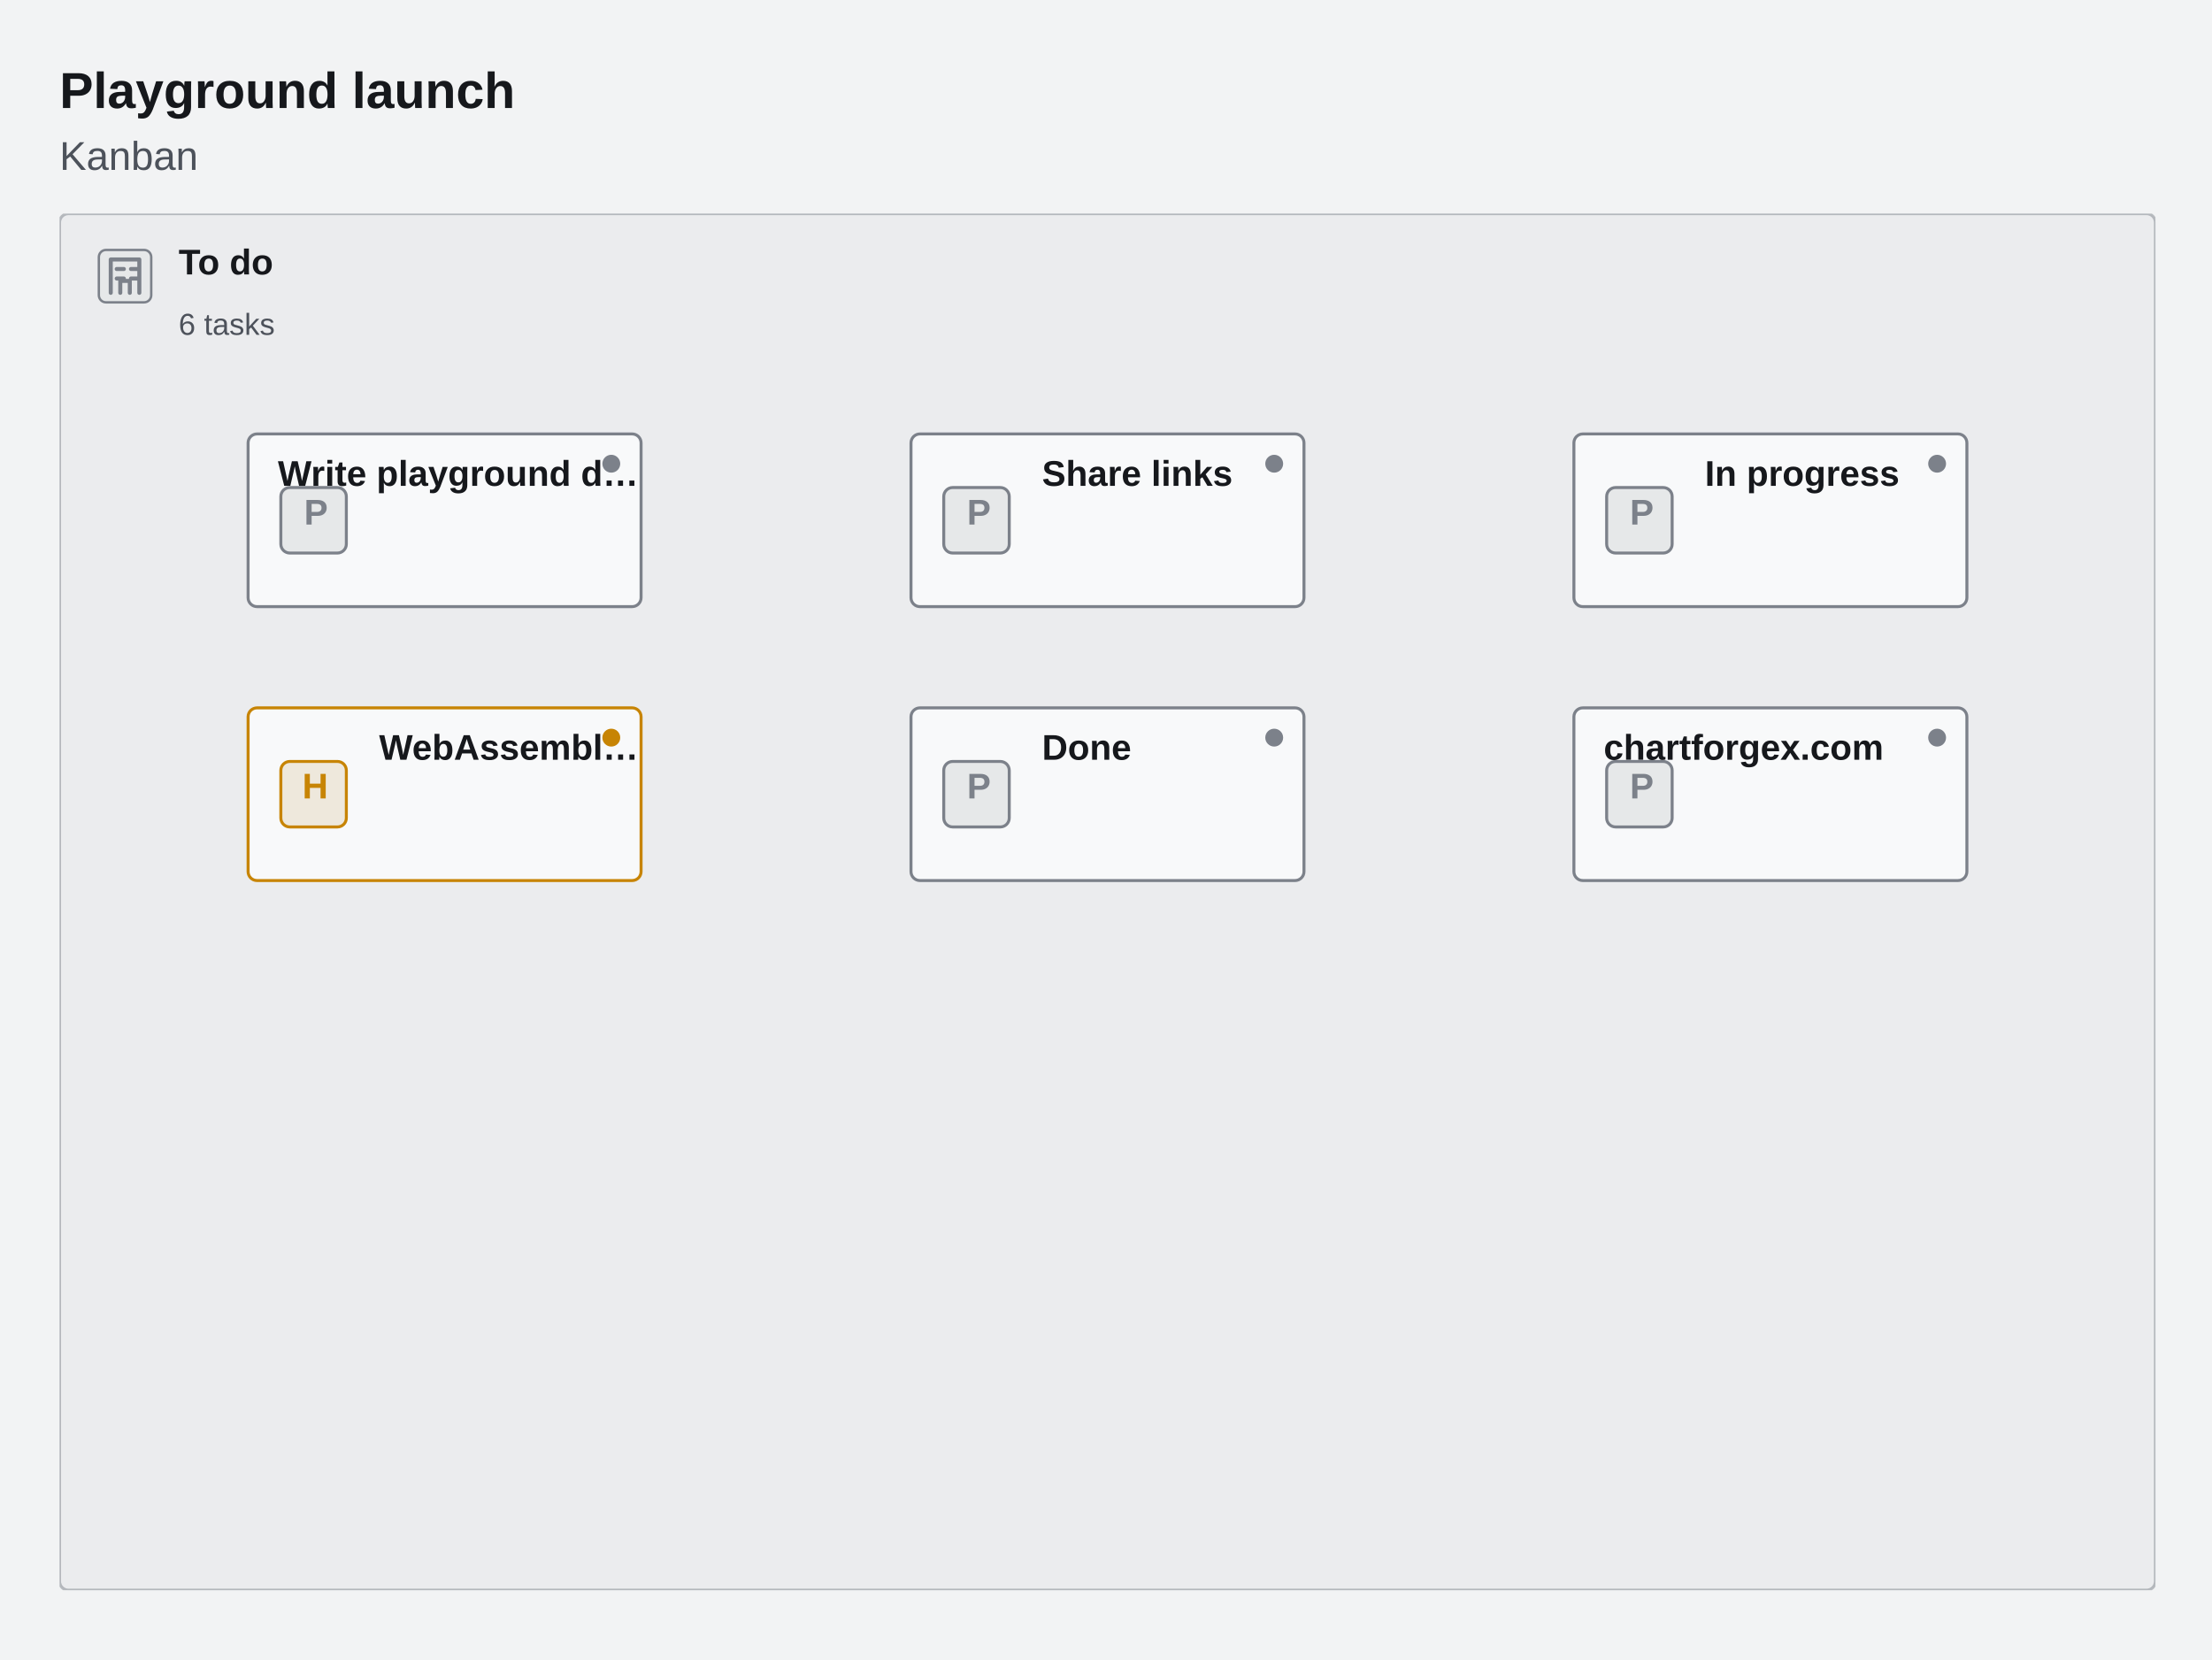
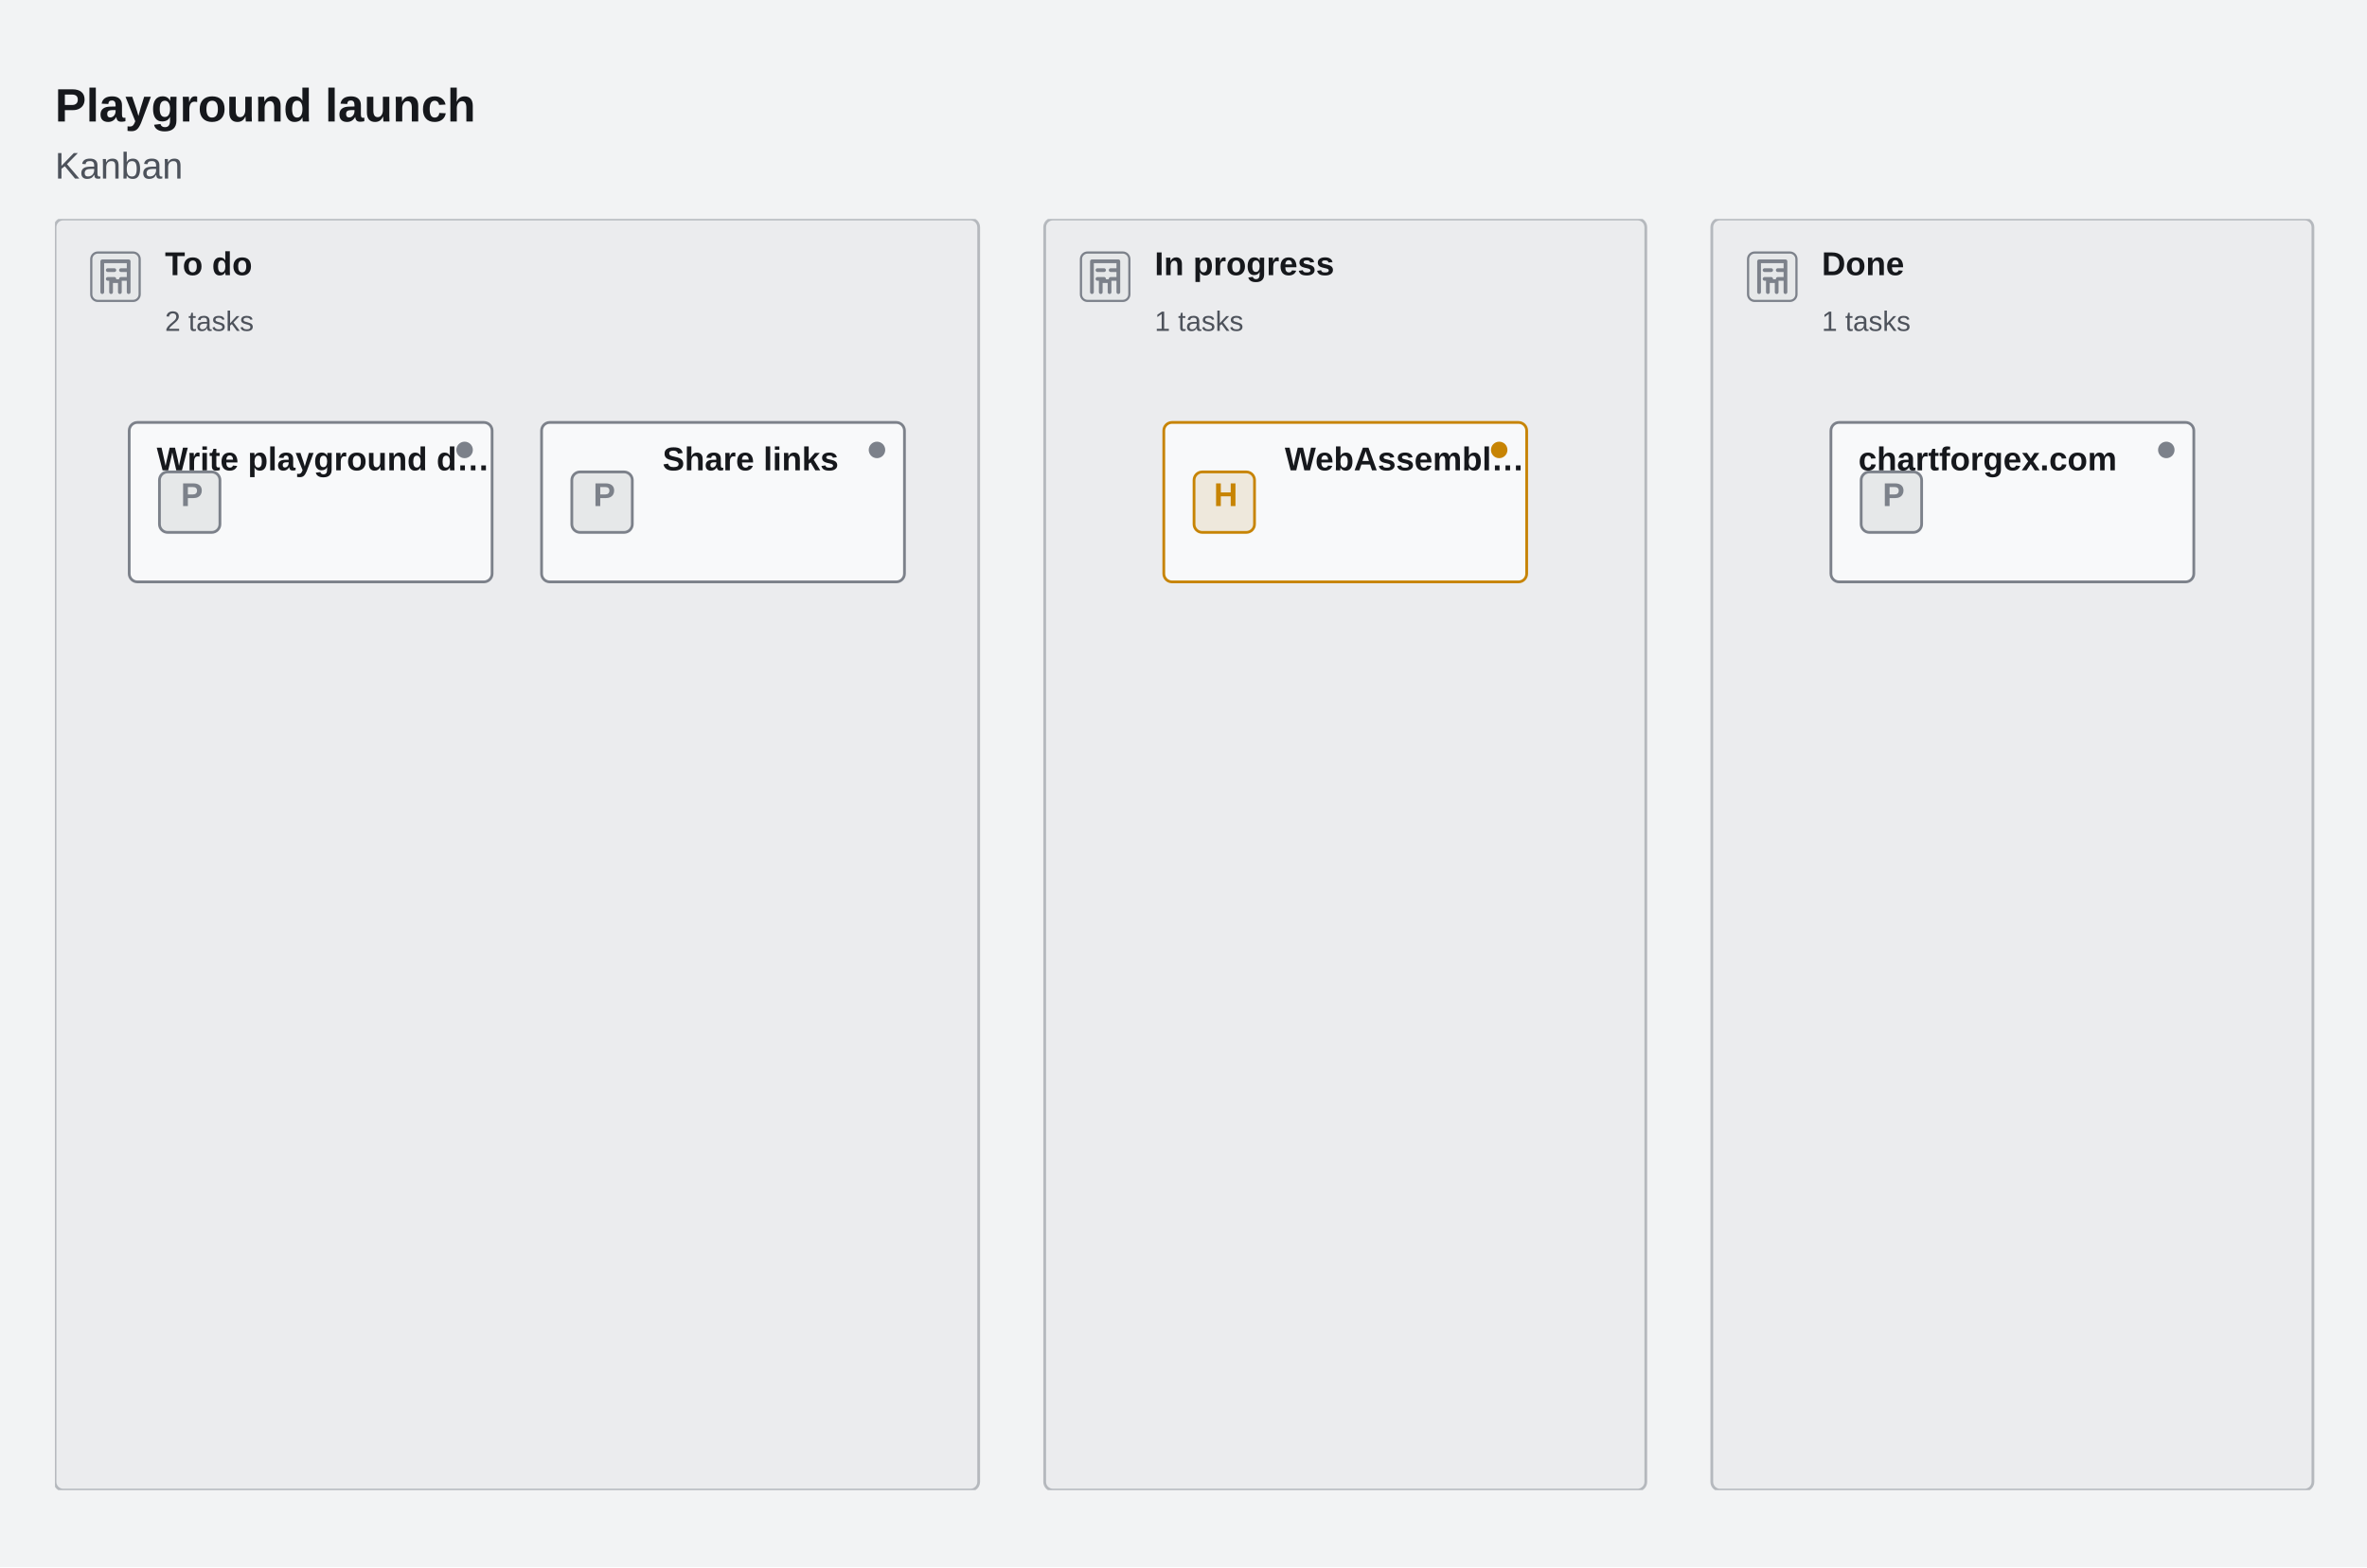
- <svg xmlns="http://www.w3.org/2000/svg" width="743" height="557" viewBox="8 7.9 743 557.3" stroke-linecap="round" stroke-linejoin="round" style="max-width:100%;height:auto;display:block" role="img" aria-label="Playground launch" aria-labelledby="cfx-mm-kanban-l-title" aria-describedby="cfx-mm-kanban-l-description">
+ <svg xmlns="http://www.w3.org/2000/svg" width="861" height="570" viewBox="8 0 861 570" stroke-linecap="round" stroke-linejoin="round" style="max-width:100%;height:auto;display:block" role="img" aria-label="Playground launch" aria-labelledby="cfx-mm-kanban-l-title" aria-describedby="cfx-mm-kanban-l-description">
  <defs>
    <clipPath id="cfx-mm-kanban-l-clip-1" clipPathUnits="userSpaceOnUse">
-       <rect x="28" y="28" width="704" height="514" />
+       <rect x="28" y="28" width="822" height="514" />
    </clipPath>
    <clipPath id="cfx-mm-kanban-l-clip-10" clipPathUnits="userSpaceOnUse">
-       <rect x="28" y="79.65" width="704" height="462.35" />
+       <rect x="28" y="79.65" width="822" height="462.35" />
    </clipPath>
  </defs>
-   <rect x="0" y="0" width="760" height="570" rx="0" data-cfx-role="background" fill="#F2F3F4" stroke="none" stroke-width="1" />
+   <rect x="0" y="0" width="878" height="570" rx="0" data-cfx-role="background" fill="#F2F3F4" stroke="none" stroke-width="1" />
  <g clip-path="url(#cfx-mm-kanban-l-clip-1)">
    <g data-cfx-role="frame-heading-source" data-cfx-authored-font-request="Calibri, Carlito, Segoe UI, Arial, system-ui, sans-serif|700|normal|17|">
      <g data-cfx-role="frame-heading">
        <text x="28" y="44.187" font-family="Calibri, Carlito, Segoe UI, Arial, system-ui, sans-serif" font-size="17" font-weight="700" font-style="normal" fill="#16181C" xml:space="preserve" style="white-space:pre;font-language-override:normal;font-palette:normal">Playground launch</text>
      </g>
    </g>
    <g data-cfx-role="frame-heading-source" data-cfx-authored-font-request="Calibri, Carlito, Segoe UI, Arial, system-ui, sans-serif|400|normal|13.5|">
      <g data-cfx-role="frame-heading">
        <text x="28" y="64.954" font-family="Calibri, Carlito, Segoe UI, Arial, system-ui, sans-serif" font-size="13.5" font-weight="400" font-style="normal" fill="#4D525B" xml:space="preserve" style="white-space:pre;font-language-override:normal;font-palette:normal">Kanban</text>
      </g>
    </g>
  </g>
  <g id="cfx-mm-kanban-l-node-9" data-cfx-source-id="mermaid-kanban" data-cfx-role="topology" class="cfx-topology" data-canvas-surface-style="Plain" data-cfx-active-scenario="" data-cfx-map-background-style="Dots" data-cfx-projection="" data-cfx-scenario-count="0" data-cfx-scenario-ids="" data-cfx-scenarios="[]" data-cfx-viewport="" data-chart-id="mermaid-kanban" data-fit-content-to-viewport="false" data-header-style="Standard" data-layout-direction="LeftToRight" data-layout-mode="DenseGrouped" data-node-surface-style="Card" data-visual-style="Default">
    <g clip-path="url(#cfx-mm-kanban-l-clip-10)">
-       <g id="cfx-mm-kanban-l-node-11" data-cfx-source-id="todo" data-cfx-role="topology-group" class="cfx-topology__group cfx-mermaid-kanban-column" data-cfx-selected="false" data-cfx-status="Unknown" data-group-applied-layout-policy="Grid" data-group-color="" data-group-id="todo" data-group-label="To do" data-group-layout-policy="Grid" data-group-symbol="K" data-scenario-ids="" data-scenario-step-indices="">
-         <rect x="28" y="79.65" width="704" height="462.35" rx="3" data-cfx-role="topology-group-surface" fill="rgba(124,129,138,0.059)" stroke="rgba(124,129,138,0.502)" stroke-width="1" />
+       <g id="cfx-mm-kanban-l-node-11" data-cfx-source-id="todo" data-cfx-role="topology-group" class="cfx-topology__group cfx-mermaid-kanban-column" data-cfx-selected="false" data-cfx-status="Unknown" data-group-applied-layout-policy="Grid" data-group-color="" data-group-id="todo" data-group-label="To do" data-group-layout-direction="" data-group-layout-policy="Grid" data-group-symbol="K" data-parent-group-id="" data-scenario-ids="" data-scenario-step-indices="">
+         <rect x="28" y="79.65" width="336" height="462.35" rx="3" data-cfx-role="topology-group-surface" fill="rgba(124,129,138,0.059)" stroke="rgba(124,129,138,0.502)" stroke-width="1" />
        <rect x="41.2" y="91.85" width="17.6" height="17.6" rx="2.4" data-cfx-role="topology-icon-surface" fill="#E6E8E9" stroke="#7C818A" stroke-width="0.8" />
        <path d="M 45.2 106.25 L 45.2 95.05 L 54.8 95.05 L 54.8 106.25 M 48.4 106.25 L 48.4 102.25 L 51.6 102.25 L 51.6 106.25 M 47.2 98.25 L 49.6 98.25 M 52 98.25 L 54.4 98.25 M 47.2 101.45 L 49.6 101.45 M 52 101.45 L 54.4 101.45" data-cfx-role="topology-node-icon" fill="none" stroke="#7C818A" stroke-width="1.36" />
        <g data-cfx-role="topology-group-label">
          <text x="68" y="100.076" font-family="Calibri, Carlito, Segoe UI, Arial, system-ui, sans-serif" font-size="12" font-weight="600" font-style="normal" fill="#16181C" xml:space="preserve" style="white-space:pre;font-language-override:normal;font-palette:normal">To do</text>
        </g>
        <g data-cfx-role="topology-group-subtitle">
-           <text x="68" y="120.362" font-family="Calibri, Carlito, Segoe UI, Arial, system-ui, sans-serif" font-size="10.2" font-weight="400" font-style="normal" fill="#4D525B" xml:space="preserve" style="white-space:pre;font-language-override:normal;font-palette:normal">6 tasks</text>
+           <text x="68" y="120.362" font-family="Calibri, Carlito, Segoe UI, Arial, system-ui, sans-serif" font-size="10.2" font-weight="400" font-style="normal" fill="#4D525B" xml:space="preserve" style="white-space:pre;font-language-override:normal;font-palette:normal">2 tasks</text>
        </g>
      </g>
-       <g id="cfx-mm-kanban-l-node-18" data-cfx-source-id="docs" data-cfx-role="topology-node" class="cfx-topology__node cfx-mermaid-kanban-task" data-cfx-meta-mermaid-column="todo" data-cfx-selected="false" data-cfx-status="Unknown" data-group-id="todo" data-group-label="To do" data-node-badge="" data-node-detail-count="0" data-node-display-mode="Card" data-node-id="docs" data-node-kind="Process" data-node-label="Write playground docs" data-scenario-ids="" data-scenario-step-indices="">
-         <rect x="91.333" y="153.65" width="132" height="58" rx="3" data-cfx-role="topology-node-surface" fill="#F8F9FA" stroke="#7C818A" stroke-width="1" />
-         <rect x="102.333" y="171.65" width="22" height="22" rx="3" data-cfx-role="topology-icon-surface" fill="#E6E8E9" stroke="#7C818A" stroke-width="1" />
-         <g data-cfx-role="topology-node-icon">
-           <text x="110.14" y="184.076" font-family="Calibri, Carlito, Segoe UI, Arial, system-ui, sans-serif" font-size="12" font-weight="600" font-style="normal" fill="#7C818A" xml:space="preserve" style="white-space:pre;font-language-override:normal;font-palette:normal">P</text>
+       <g id="cfx-mm-kanban-l-node-18" data-cfx-source-id="doing" data-cfx-role="topology-group" class="cfx-topology__group cfx-mermaid-kanban-column" data-cfx-selected="false" data-cfx-status="Unknown" data-group-applied-layout-policy="Grid" data-group-color="" data-group-id="doing" data-group-label="In progress" data-group-layout-direction="" data-group-layout-policy="Grid" data-group-symbol="K" data-parent-group-id="" data-scenario-ids="" data-scenario-step-indices="">
+         <rect x="388" y="79.65" width="218.667" height="462.35" rx="3" data-cfx-role="topology-group-surface" fill="rgba(124,129,138,0.059)" stroke="rgba(124,129,138,0.502)" stroke-width="1" />
+         <rect x="401.2" y="91.85" width="17.6" height="17.6" rx="2.4" data-cfx-role="topology-icon-surface" fill="#E6E8E9" stroke="#7C818A" stroke-width="0.8" />
+         <path d="M 405.2 106.25 L 405.2 95.05 L 414.8 95.05 L 414.8 106.25 M 408.4 106.25 L 408.4 102.25 L 411.6 102.25 L 411.6 106.25 M 407.2 98.25 L 409.6 98.25 M 412 98.25 L 414.4 98.25 M 407.2 101.45 L 409.6 101.45 M 412 101.45 L 414.4 101.45" data-cfx-role="topology-node-icon" fill="none" stroke="#7C818A" stroke-width="1.36" />
+         <g data-cfx-role="topology-group-label">
+           <text x="428" y="100.076" font-family="Calibri, Carlito, Segoe UI, Arial, system-ui, sans-serif" font-size="12" font-weight="600" font-style="normal" fill="#16181C" xml:space="preserve" style="white-space:pre;font-language-override:normal;font-palette:normal">In progress</text>
        </g>
-         <g id="cfx-mm-kanban-l-node-22" data-cfx-source-id="docs-label" data-cfx-role="topology-node-label">
-           <text x="101.333" y="171.076" font-family="Calibri, Carlito, Segoe UI, Arial, system-ui, sans-serif" font-size="12" font-weight="600" font-style="normal" fill="#16181C" xml:space="preserve" style="white-space:pre;font-language-override:normal;font-palette:normal">Write playground d…</text>
-         </g>
-         <g id="cfx-mm-kanban-l-node-23" data-cfx-source-id="docs-status" data-cfx-role="topology-node-status" data-node-id="docs">
-           <ellipse cx="213.333" cy="163.65" rx="3" ry="3" data-cfx-role="topology-status" fill="#7C818A" stroke="none" stroke-width="1" />
+         <g data-cfx-role="topology-group-subtitle">
+           <text x="428" y="120.362" font-family="Calibri, Carlito, Segoe UI, Arial, system-ui, sans-serif" font-size="10.2" font-weight="400" font-style="normal" fill="#4D525B" xml:space="preserve" style="white-space:pre;font-language-override:normal;font-palette:normal">1 tasks</text>
        </g>
      </g>
-       <g id="cfx-mm-kanban-l-node-27" data-cfx-source-id="share" data-cfx-role="topology-node" class="cfx-topology__node cfx-mermaid-kanban-task" data-cfx-meta-mermaid-column="todo" data-cfx-selected="false" data-cfx-status="Unknown" data-group-id="todo" data-group-label="To do" data-node-badge="" data-node-detail-count="0" data-node-display-mode="Card" data-node-id="share" data-node-kind="Process" data-node-label="Share links" data-scenario-ids="" data-scenario-step-indices="">
-         <rect x="314" y="153.65" width="132" height="58" rx="3" data-cfx-role="topology-node-surface" fill="#F8F9FA" stroke="#7C818A" stroke-width="1" />
-         <rect x="325" y="171.65" width="22" height="22" rx="3" data-cfx-role="topology-icon-surface" fill="#E6E8E9" stroke="#7C818A" stroke-width="1" />
-         <g data-cfx-role="topology-node-icon">
-           <text x="332.807" y="184.076" font-family="Calibri, Carlito, Segoe UI, Arial, system-ui, sans-serif" font-size="12" font-weight="600" font-style="normal" fill="#7C818A" xml:space="preserve" style="white-space:pre;font-language-override:normal;font-palette:normal">P</text>
+       <g id="cfx-mm-kanban-l-node-25" data-cfx-source-id="done" data-cfx-role="topology-group" class="cfx-topology__group cfx-mermaid-kanban-column" data-cfx-selected="false" data-cfx-status="Unknown" data-group-applied-layout-policy="Grid" data-group-color="" data-group-id="done" data-group-label="Done" data-group-layout-direction="" data-group-layout-policy="Grid" data-group-symbol="K" data-parent-group-id="" data-scenario-ids="" data-scenario-step-indices="">
+         <rect x="630.667" y="79.65" width="218.667" height="462.35" rx="3" data-cfx-role="topology-group-surface" fill="rgba(124,129,138,0.059)" stroke="rgba(124,129,138,0.502)" stroke-width="1" />
+         <rect x="643.867" y="91.85" width="17.6" height="17.6" rx="2.4" data-cfx-role="topology-icon-surface" fill="#E6E8E9" stroke="#7C818A" stroke-width="0.8" />
+         <path d="M 647.867 106.25 L 647.867 95.05 L 657.467 95.05 L 657.467 106.25 M 651.067 106.25 L 651.067 102.25 L 654.267 102.25 L 654.267 106.25 M 649.867 98.25 L 652.267 98.25 M 654.667 98.25 L 657.067 98.25 M 649.867 101.45 L 652.267 101.45 M 654.667 101.45 L 657.067 101.45" data-cfx-role="topology-node-icon" fill="none" stroke="#7C818A" stroke-width="1.36" />
+         <g data-cfx-role="topology-group-label">
+           <text x="670.667" y="100.076" font-family="Calibri, Carlito, Segoe UI, Arial, system-ui, sans-serif" font-size="12" font-weight="600" font-style="normal" fill="#16181C" xml:space="preserve" style="white-space:pre;font-language-override:normal;font-palette:normal">Done</text>
        </g>
-         <g id="cfx-mm-kanban-l-node-31" data-cfx-source-id="share-label" data-cfx-role="topology-node-label">
-           <text x="358" y="171.076" font-family="Calibri, Carlito, Segoe UI, Arial, system-ui, sans-serif" font-size="12" font-weight="600" font-style="normal" fill="#16181C" xml:space="preserve" style="white-space:pre;font-language-override:normal;font-palette:normal">Share links</text>
-         </g>
-         <g id="cfx-mm-kanban-l-node-32" data-cfx-source-id="share-status" data-cfx-role="topology-node-status" data-node-id="share">
-           <ellipse cx="436" cy="163.65" rx="3" ry="3" data-cfx-role="topology-status" fill="#7C818A" stroke="none" stroke-width="1" />
+         <g data-cfx-role="topology-group-subtitle">
+           <text x="670.667" y="120.362" font-family="Calibri, Carlito, Segoe UI, Arial, system-ui, sans-serif" font-size="10.2" font-weight="400" font-style="normal" fill="#4D525B" xml:space="preserve" style="white-space:pre;font-language-override:normal;font-palette:normal">1 tasks</text>
        </g>
      </g>
-       <g id="cfx-mm-kanban-l-node-36" data-cfx-source-id="doing" data-cfx-role="topology-node" class="cfx-topology__node cfx-mermaid-kanban-task" data-cfx-meta-mermaid-column="todo" data-cfx-selected="false" data-cfx-status="Unknown" data-group-id="todo" data-group-label="To do" data-node-badge="" data-node-detail-count="0" data-node-display-mode="Card" data-node-id="doing" data-node-kind="Process" data-node-label="In progress" data-scenario-ids="" data-scenario-step-indices="">
-         <rect x="536.667" y="153.65" width="132" height="58" rx="3" data-cfx-role="topology-node-surface" fill="#F8F9FA" stroke="#7C818A" stroke-width="1" />
-         <rect x="547.667" y="171.65" width="22" height="22" rx="3" data-cfx-role="topology-icon-surface" fill="#E6E8E9" stroke="#7C818A" stroke-width="1" />
+       <g id="cfx-mm-kanban-l-node-32" data-cfx-source-id="docs" data-cfx-role="topology-node" class="cfx-topology__node cfx-mermaid-kanban-task" data-cfx-meta-mermaid-column="todo" data-cfx-selected="false" data-cfx-status="Unknown" data-group-id="todo" data-group-label="To do" data-node-badge="" data-node-detail-count="0" data-node-display-mode="Card" data-node-id="docs" data-node-kind="Process" data-node-label="Write playground docs" data-scenario-ids="" data-scenario-step-indices="">
+         <rect x="55" y="153.65" width="132" height="58" rx="3" data-cfx-role="topology-node-surface" fill="#F8F9FA" stroke="#7C818A" stroke-width="1" />
+         <rect x="66" y="171.65" width="22" height="22" rx="3" data-cfx-role="topology-icon-surface" fill="#E6E8E9" stroke="#7C818A" stroke-width="1" />
        <g data-cfx-role="topology-node-icon">
-           <text x="555.473" y="184.076" font-family="Calibri, Carlito, Segoe UI, Arial, system-ui, sans-serif" font-size="12" font-weight="600" font-style="normal" fill="#7C818A" xml:space="preserve" style="white-space:pre;font-language-override:normal;font-palette:normal">P</text>
+           <text x="73.807" y="184.076" font-family="Calibri, Carlito, Segoe UI, Arial, system-ui, sans-serif" font-size="12" font-weight="600" font-style="normal" fill="#7C818A" xml:space="preserve" style="white-space:pre;font-language-override:normal;font-palette:normal">P</text>
        </g>
-         <g id="cfx-mm-kanban-l-node-40" data-cfx-source-id="doing-label" data-cfx-role="topology-node-label">
-           <text x="580.667" y="171.076" font-family="Calibri, Carlito, Segoe UI, Arial, system-ui, sans-serif" font-size="12" font-weight="600" font-style="normal" fill="#16181C" xml:space="preserve" style="white-space:pre;font-language-override:normal;font-palette:normal">In progress</text>
+         <g id="cfx-mm-kanban-l-node-36" data-cfx-source-id="docs-label" data-cfx-role="topology-node-label">
+           <text x="65" y="171.076" font-family="Calibri, Carlito, Segoe UI, Arial, system-ui, sans-serif" font-size="12" font-weight="600" font-style="normal" fill="#16181C" xml:space="preserve" style="white-space:pre;font-language-override:normal;font-palette:normal">Write playground d…</text>
        </g>
-         <g id="cfx-mm-kanban-l-node-41" data-cfx-source-id="doing-status" data-cfx-role="topology-node-status" data-node-id="doing">
-           <ellipse cx="658.667" cy="163.65" rx="3" ry="3" data-cfx-role="topology-status" fill="#7C818A" stroke="none" stroke-width="1" />
+         <g id="cfx-mm-kanban-l-node-37" data-cfx-source-id="docs-status" data-cfx-role="topology-node-status" data-node-id="docs">
+           <ellipse cx="177" cy="163.65" rx="3" ry="3" data-cfx-role="topology-status" fill="#7C818A" stroke="none" stroke-width="1" />
        </g>
      </g>
-       <g id="cfx-mm-kanban-l-node-45" data-cfx-source-id="engine" data-cfx-role="topology-node" class="cfx-topology__node cfx-mermaid-kanban-task" data-cfx-meta-mermaid-column="todo" data-cfx-meta-mermaid-meta-priority="High" data-cfx-selected="false" data-cfx-status="Warning" data-group-id="todo" data-group-label="To do" data-node-badge="" data-node-detail-count="0" data-node-display-mode="Card" data-node-id="engine" data-node-kind="Process" data-node-label="WebAssembly engine" data-scenario-ids="" data-scenario-step-indices="">
-         <rect x="91.333" y="245.65" width="132" height="58" rx="3" data-cfx-role="topology-node-surface" fill="#F8F9FA" stroke="#C78404" stroke-width="1" />
-         <rect x="102.333" y="263.65" width="22" height="22" rx="3" data-cfx-role="topology-icon-surface" fill="#EEE8DC" stroke="#C78404" stroke-width="1" />
+       <g id="cfx-mm-kanban-l-node-41" data-cfx-source-id="share" data-cfx-role="topology-node" class="cfx-topology__node cfx-mermaid-kanban-task" data-cfx-meta-mermaid-column="todo" data-cfx-selected="false" data-cfx-status="Unknown" data-group-id="todo" data-group-label="To do" data-node-badge="" data-node-detail-count="0" data-node-display-mode="Card" data-node-id="share" data-node-kind="Process" data-node-label="Share links" data-scenario-ids="" data-scenario-step-indices="">
+         <rect x="205" y="153.65" width="132" height="58" rx="3" data-cfx-role="topology-node-surface" fill="#F8F9FA" stroke="#7C818A" stroke-width="1" />
+         <rect x="216" y="171.65" width="22" height="22" rx="3" data-cfx-role="topology-icon-surface" fill="#E6E8E9" stroke="#7C818A" stroke-width="1" />
        <g data-cfx-role="topology-node-icon">
-           <text x="109.548" y="276.076" font-family="Calibri, Carlito, Segoe UI, Arial, system-ui, sans-serif" font-size="12" font-weight="600" font-style="normal" fill="#C78404" xml:space="preserve" style="white-space:pre;font-language-override:normal;font-palette:normal">H</text>
+           <text x="223.807" y="184.076" font-family="Calibri, Carlito, Segoe UI, Arial, system-ui, sans-serif" font-size="12" font-weight="600" font-style="normal" fill="#7C818A" xml:space="preserve" style="white-space:pre;font-language-override:normal;font-palette:normal">P</text>
        </g>
-         <g id="cfx-mm-kanban-l-node-49" data-cfx-source-id="engine-label" data-cfx-role="topology-node-label">
-           <text x="135.333" y="263.076" font-family="Calibri, Carlito, Segoe UI, Arial, system-ui, sans-serif" font-size="12" font-weight="600" font-style="normal" fill="#16181C" xml:space="preserve" style="white-space:pre;font-language-override:normal;font-palette:normal">WebAssembl…</text>
+         <g id="cfx-mm-kanban-l-node-45" data-cfx-source-id="share-label" data-cfx-role="topology-node-label">
+           <text x="249" y="171.076" font-family="Calibri, Carlito, Segoe UI, Arial, system-ui, sans-serif" font-size="12" font-weight="600" font-style="normal" fill="#16181C" xml:space="preserve" style="white-space:pre;font-language-override:normal;font-palette:normal">Share links</text>
        </g>
-         <g id="cfx-mm-kanban-l-node-50" data-cfx-source-id="engine-status" data-cfx-role="topology-node-status" data-node-id="engine">
-           <ellipse cx="213.333" cy="255.65" rx="3" ry="3" data-cfx-role="topology-status" fill="#C78404" stroke="none" stroke-width="1" />
+         <g id="cfx-mm-kanban-l-node-46" data-cfx-source-id="share-status" data-cfx-role="topology-node-status" data-node-id="share">
+           <ellipse cx="327" cy="163.65" rx="3" ry="3" data-cfx-role="topology-status" fill="#7C818A" stroke="none" stroke-width="1" />
        </g>
      </g>
-       <g id="cfx-mm-kanban-l-node-54" data-cfx-source-id="done" data-cfx-role="topology-node" class="cfx-topology__node cfx-mermaid-kanban-task" data-cfx-meta-mermaid-column="todo" data-cfx-selected="false" data-cfx-status="Unknown" data-group-id="todo" data-group-label="To do" data-node-badge="" data-node-detail-count="0" data-node-display-mode="Card" data-node-id="done" data-node-kind="Process" data-node-label="Done" data-scenario-ids="" data-scenario-step-indices="">
-         <rect x="314" y="245.65" width="132" height="58" rx="3" data-cfx-role="topology-node-surface" fill="#F8F9FA" stroke="#7C818A" stroke-width="1" />
-         <rect x="325" y="263.65" width="22" height="22" rx="3" data-cfx-role="topology-icon-surface" fill="#E6E8E9" stroke="#7C818A" stroke-width="1" />
+       <g id="cfx-mm-kanban-l-node-50" data-cfx-source-id="engine" data-cfx-role="topology-node" class="cfx-topology__node cfx-mermaid-kanban-task" data-cfx-meta-mermaid-column="doing" data-cfx-meta-mermaid-meta-priority="High" data-cfx-selected="false" data-cfx-status="Warning" data-group-id="doing" data-group-label="In progress" data-node-badge="" data-node-detail-count="0" data-node-display-mode="Card" data-node-id="engine" data-node-kind="Process" data-node-label="WebAssembly engine" data-scenario-ids="" data-scenario-step-indices="">
+         <rect x="431.333" y="153.65" width="132" height="58" rx="3" data-cfx-role="topology-node-surface" fill="#F8F9FA" stroke="#C78404" stroke-width="1" />
+         <rect x="442.333" y="171.65" width="22" height="22" rx="3" data-cfx-role="topology-icon-surface" fill="#EEE8DC" stroke="#C78404" stroke-width="1" />
        <g data-cfx-role="topology-node-icon">
-           <text x="332.807" y="276.076" font-family="Calibri, Carlito, Segoe UI, Arial, system-ui, sans-serif" font-size="12" font-weight="600" font-style="normal" fill="#7C818A" xml:space="preserve" style="white-space:pre;font-language-override:normal;font-palette:normal">P</text>
+           <text x="449.548" y="184.076" font-family="Calibri, Carlito, Segoe UI, Arial, system-ui, sans-serif" font-size="12" font-weight="600" font-style="normal" fill="#C78404" xml:space="preserve" style="white-space:pre;font-language-override:normal;font-palette:normal">H</text>
        </g>
-         <g id="cfx-mm-kanban-l-node-58" data-cfx-source-id="done-label" data-cfx-role="topology-node-label">
-           <text x="358" y="263.076" font-family="Calibri, Carlito, Segoe UI, Arial, system-ui, sans-serif" font-size="12" font-weight="600" font-style="normal" fill="#16181C" xml:space="preserve" style="white-space:pre;font-language-override:normal;font-palette:normal">Done</text>
+         <g id="cfx-mm-kanban-l-node-54" data-cfx-source-id="engine-label" data-cfx-role="topology-node-label">
+           <text x="475.333" y="171.076" font-family="Calibri, Carlito, Segoe UI, Arial, system-ui, sans-serif" font-size="12" font-weight="600" font-style="normal" fill="#16181C" xml:space="preserve" style="white-space:pre;font-language-override:normal;font-palette:normal">WebAssembl…</text>
        </g>
-         <g id="cfx-mm-kanban-l-node-59" data-cfx-source-id="done-status" data-cfx-role="topology-node-status" data-node-id="done">
-           <ellipse cx="436" cy="255.65" rx="3" ry="3" data-cfx-role="topology-status" fill="#7C818A" stroke="none" stroke-width="1" />
+         <g id="cfx-mm-kanban-l-node-55" data-cfx-source-id="engine-status" data-cfx-role="topology-node-status" data-node-id="engine">
+           <ellipse cx="553.333" cy="163.65" rx="3" ry="3" data-cfx-role="topology-status" fill="#C78404" stroke="none" stroke-width="1" />
        </g>
      </g>
-       <g id="cfx-mm-kanban-l-node-63" data-cfx-source-id="site" data-cfx-role="topology-node" class="cfx-topology__node cfx-mermaid-kanban-task" data-cfx-meta-mermaid-column="todo" data-cfx-selected="false" data-cfx-status="Unknown" data-group-id="todo" data-group-label="To do" data-node-badge="" data-node-detail-count="0" data-node-display-mode="Card" data-node-id="site" data-node-kind="Process" data-node-label="chartforgex.com" data-scenario-ids="" data-scenario-step-indices="">
-         <rect x="536.667" y="245.65" width="132" height="58" rx="3" data-cfx-role="topology-node-surface" fill="#F8F9FA" stroke="#7C818A" stroke-width="1" />
-         <rect x="547.667" y="263.65" width="22" height="22" rx="3" data-cfx-role="topology-icon-surface" fill="#E6E8E9" stroke="#7C818A" stroke-width="1" />
+       <g id="cfx-mm-kanban-l-node-59" data-cfx-source-id="site" data-cfx-role="topology-node" class="cfx-topology__node cfx-mermaid-kanban-task" data-cfx-meta-mermaid-column="done" data-cfx-selected="false" data-cfx-status="Unknown" data-group-id="done" data-group-label="Done" data-node-badge="" data-node-detail-count="0" data-node-display-mode="Card" data-node-id="site" data-node-kind="Process" data-node-label="chartforgex.com" data-scenario-ids="" data-scenario-step-indices="">
+         <rect x="674" y="153.65" width="132" height="58" rx="3" data-cfx-role="topology-node-surface" fill="#F8F9FA" stroke="#7C818A" stroke-width="1" />
+         <rect x="685" y="171.65" width="22" height="22" rx="3" data-cfx-role="topology-icon-surface" fill="#E6E8E9" stroke="#7C818A" stroke-width="1" />
        <g data-cfx-role="topology-node-icon">
-           <text x="555.473" y="276.076" font-family="Calibri, Carlito, Segoe UI, Arial, system-ui, sans-serif" font-size="12" font-weight="600" font-style="normal" fill="#7C818A" xml:space="preserve" style="white-space:pre;font-language-override:normal;font-palette:normal">P</text>
+           <text x="692.807" y="184.076" font-family="Calibri, Carlito, Segoe UI, Arial, system-ui, sans-serif" font-size="12" font-weight="600" font-style="normal" fill="#7C818A" xml:space="preserve" style="white-space:pre;font-language-override:normal;font-palette:normal">P</text>
        </g>
-         <g id="cfx-mm-kanban-l-node-67" data-cfx-source-id="site-label" data-cfx-role="topology-node-label">
-           <text x="546.667" y="263.076" font-family="Calibri, Carlito, Segoe UI, Arial, system-ui, sans-serif" font-size="12" font-weight="600" font-style="normal" fill="#16181C" xml:space="preserve" style="white-space:pre;font-language-override:normal;font-palette:normal">chartforgex.com</text>
+         <g id="cfx-mm-kanban-l-node-63" data-cfx-source-id="site-label" data-cfx-role="topology-node-label">
+           <text x="684" y="171.076" font-family="Calibri, Carlito, Segoe UI, Arial, system-ui, sans-serif" font-size="12" font-weight="600" font-style="normal" fill="#16181C" xml:space="preserve" style="white-space:pre;font-language-override:normal;font-palette:normal">chartforgex.com</text>
        </g>
-         <g id="cfx-mm-kanban-l-node-68" data-cfx-source-id="site-status" data-cfx-role="topology-node-status" data-node-id="site">
-           <ellipse cx="658.667" cy="255.65" rx="3" ry="3" data-cfx-role="topology-status" fill="#7C818A" stroke="none" stroke-width="1" />
+         <g id="cfx-mm-kanban-l-node-64" data-cfx-source-id="site-status" data-cfx-role="topology-node-status" data-node-id="site">
+           <ellipse cx="796" cy="163.65" rx="3" ry="3" data-cfx-role="topology-status" fill="#7C818A" stroke="none" stroke-width="1" />
        </g>
      </g>
    </g>
  </g>
</svg>
